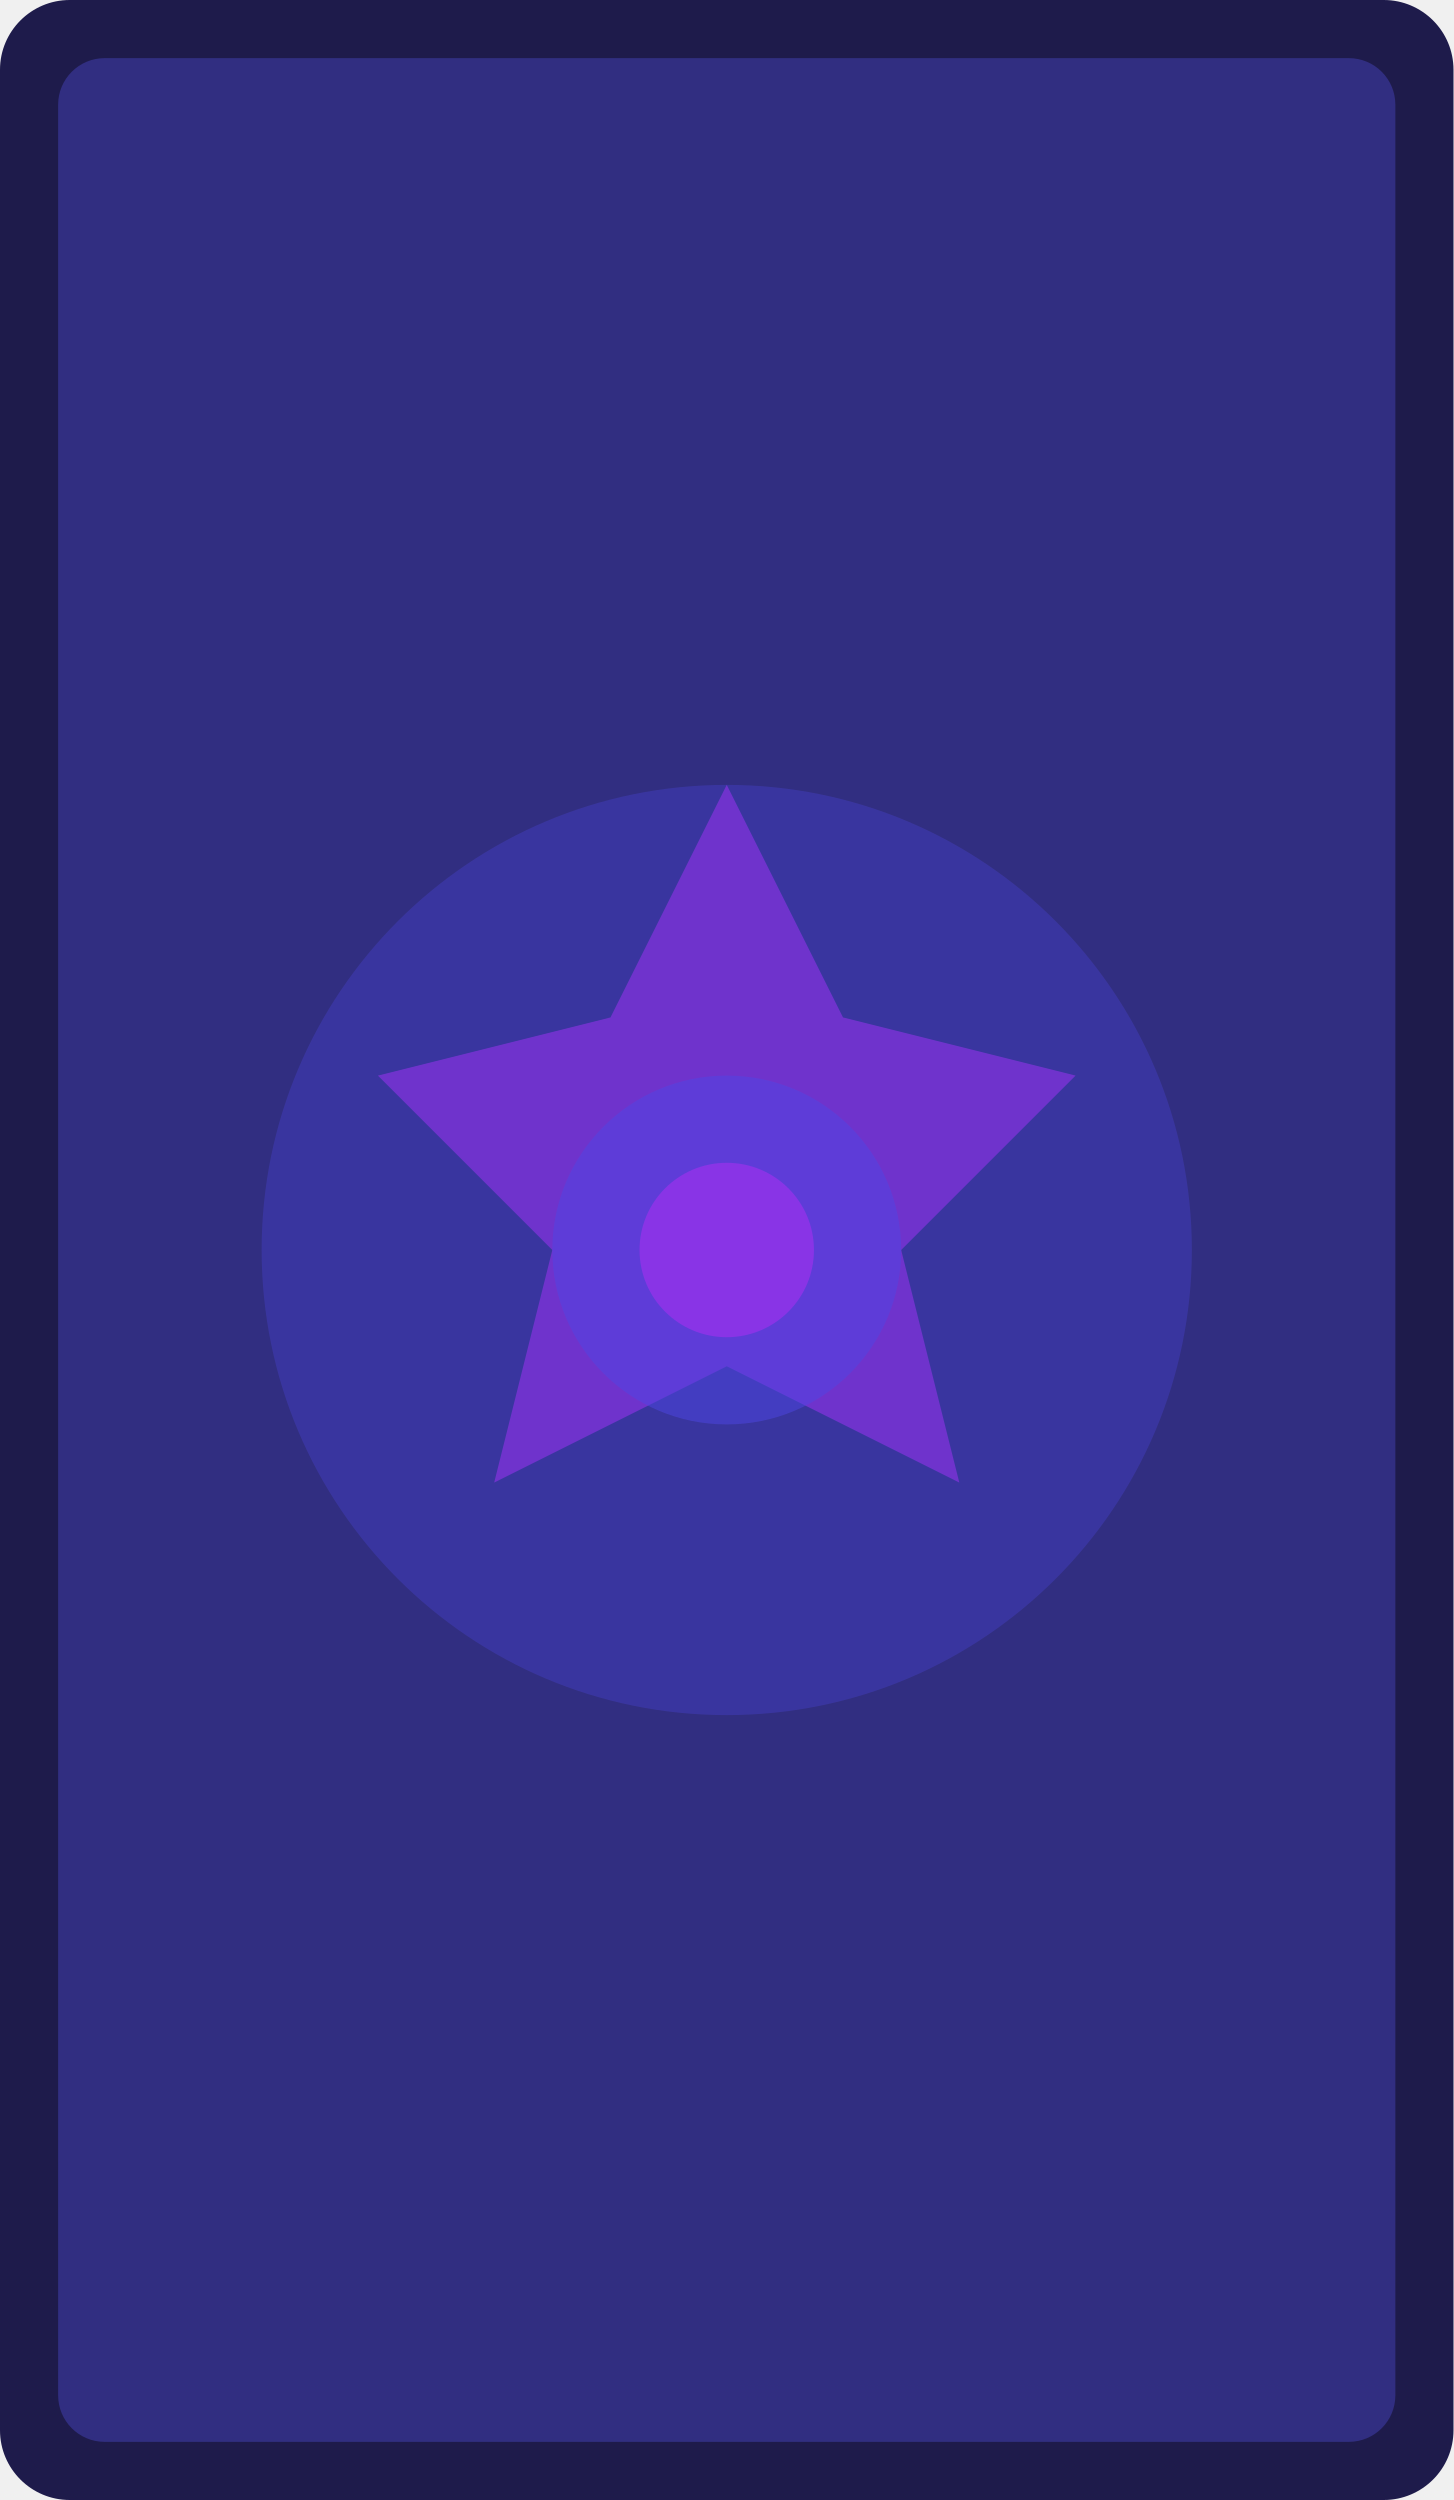
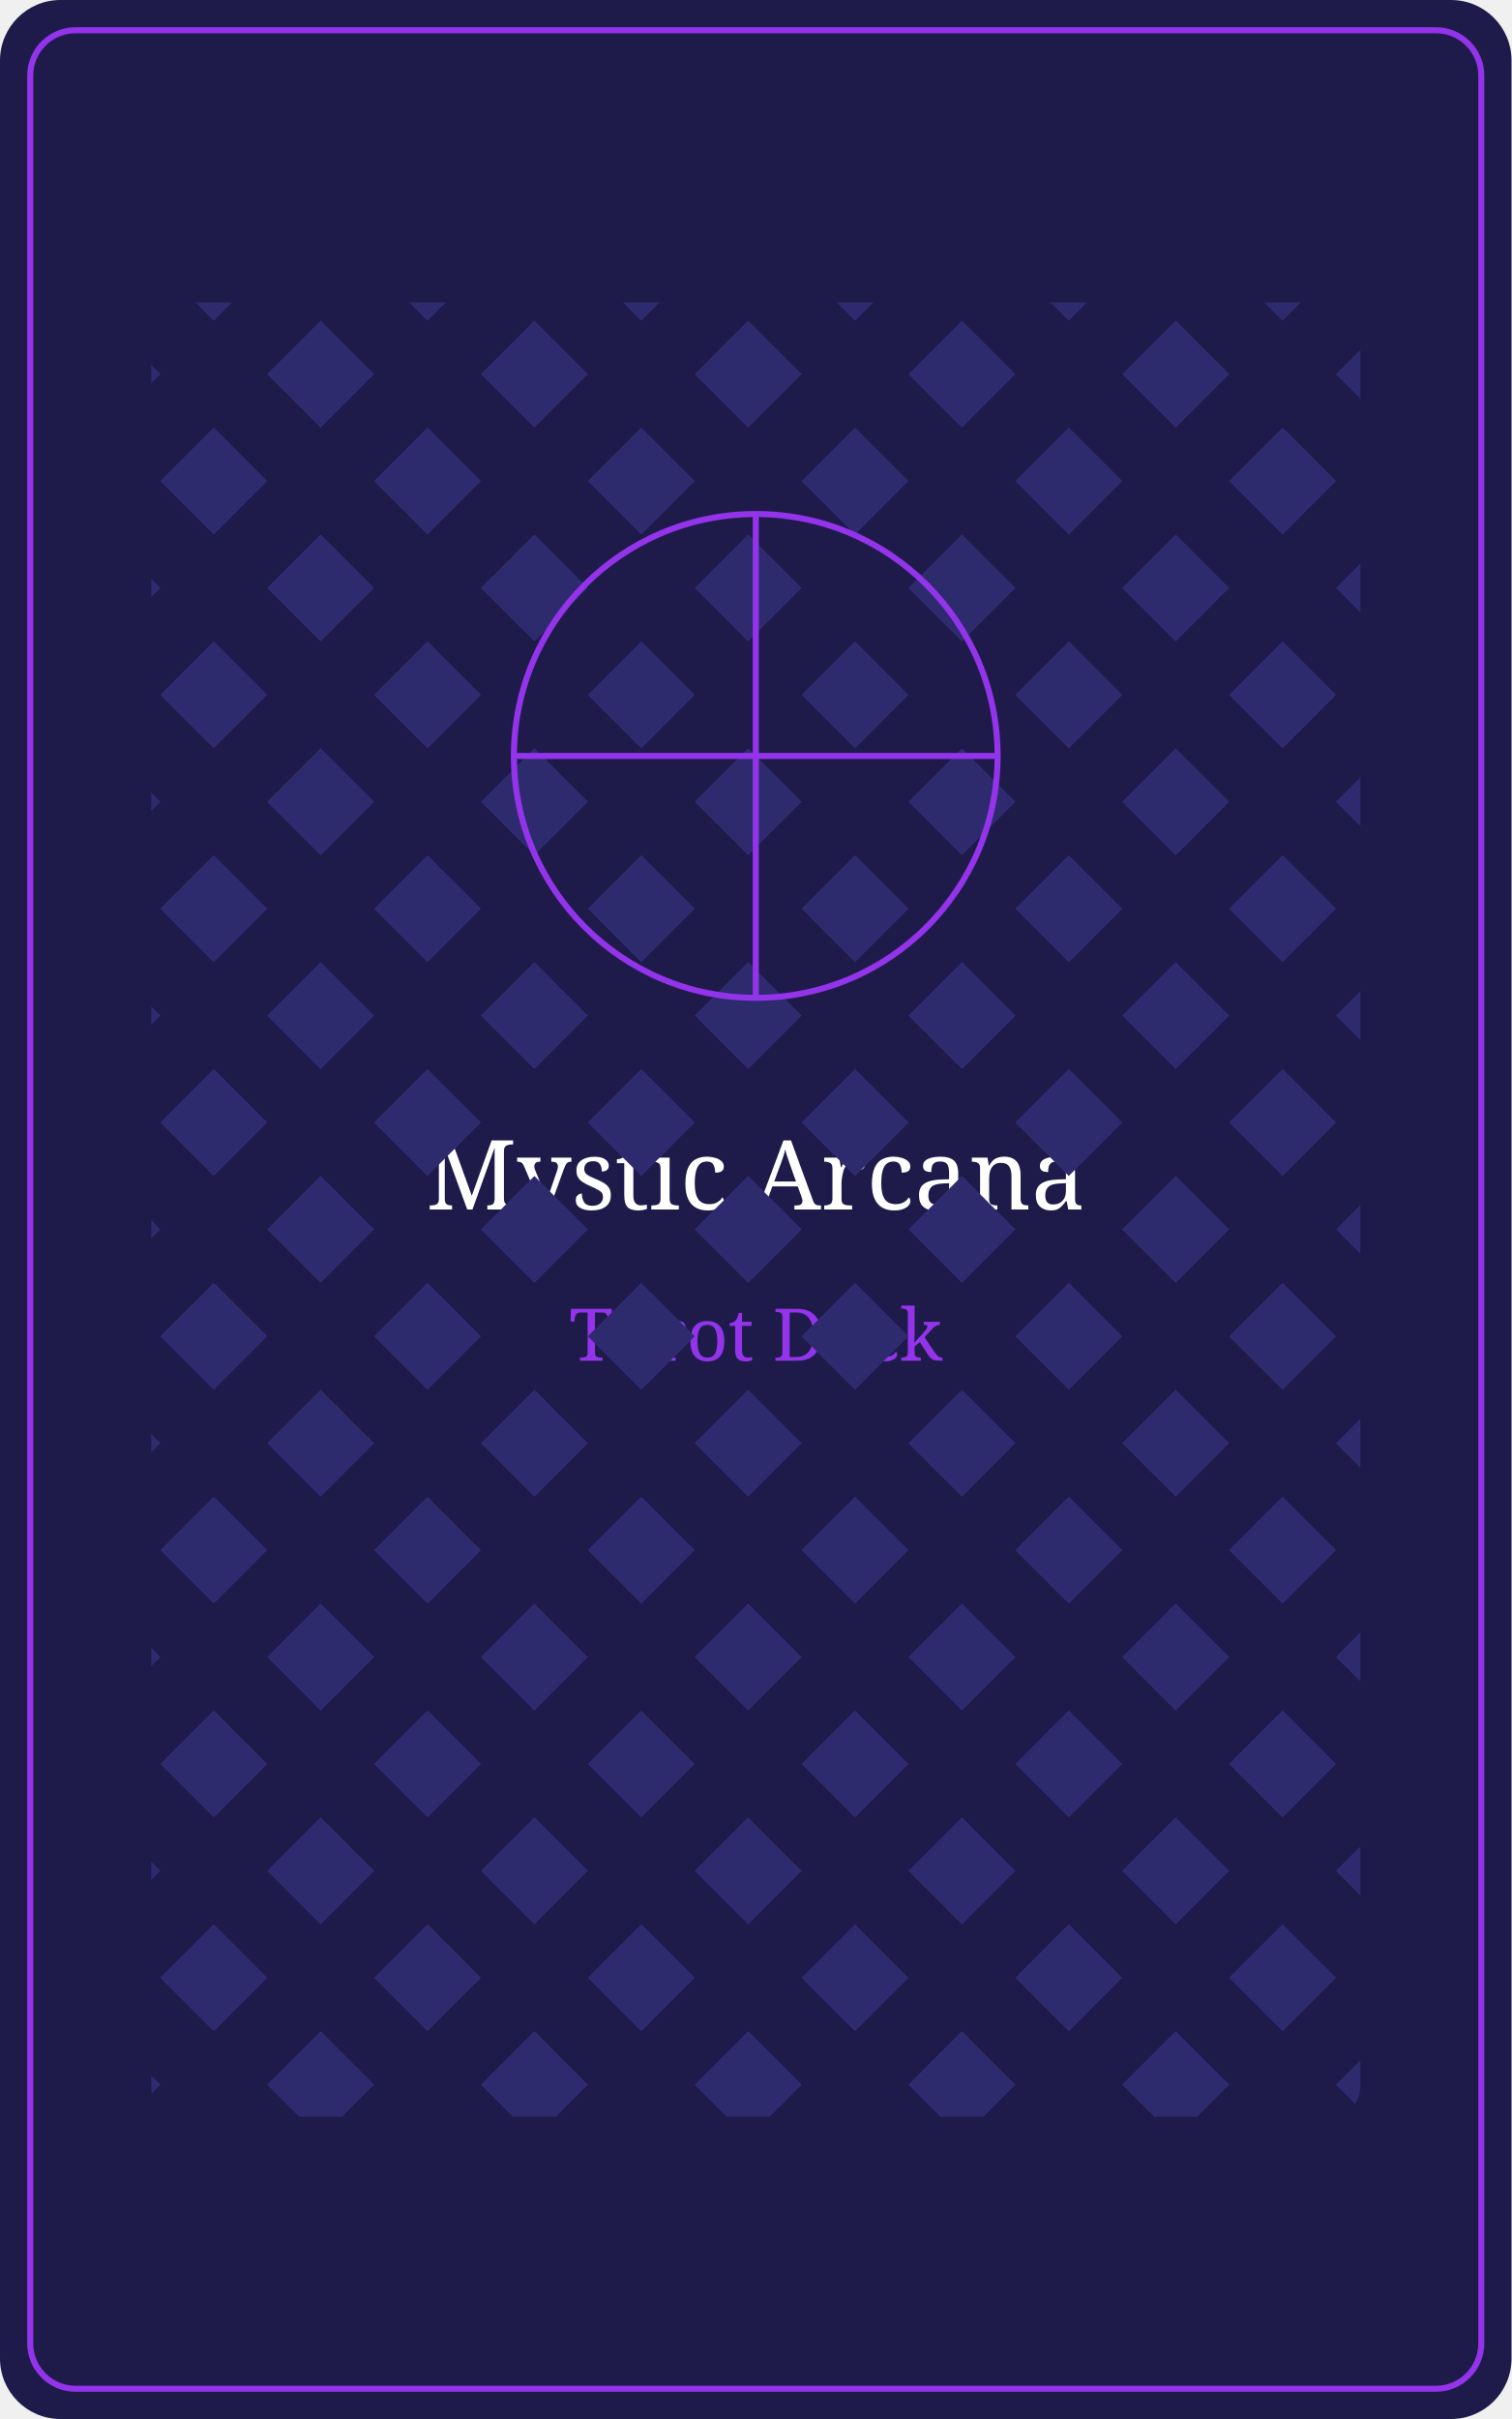
- <svg xmlns="http://www.w3.org/2000/svg" width="250" height="430" viewBox="0 0 250 430" fill="none">
-   <rect width="250" height="430" rx="12" fill="#1E1B4B" />
-   <rect x="10" y="10" width="230" height="410" rx="8" fill="#312E81" />
-   <circle cx="125" cy="215" r="80" fill="#4F46E5" fill-opacity="0.3" />
-   <path d="M125 135L145 175L185 185L155 215L165 255L125 235L85 255L95 215L65 185L105 175L125 135Z" fill="#9333EA" fill-opacity="0.6" />
-   <circle cx="125" cy="215" r="30" fill="#4F46E5" fill-opacity="0.5" />
-   <circle cx="125" cy="215" r="15" fill="#9333EA" fill-opacity="0.8" />
+ <svg xmlns="http://www.w3.org/2000/svg" width="500" height="800" viewBox="0 0 500 800">
+   <rect width="500" height="800" rx="20" fill="#1E1B4B" />
+   <rect x="10" y="10" width="480" height="780" rx="15" stroke="#9333EA" stroke-width="2" fill="none" />
+   <text x="250" y="400" font-family="serif" font-size="32" text-anchor="middle" fill="#FFFFFF">Mystic Arcana</text>
+   <text x="250" y="450" font-family="serif" font-size="24" text-anchor="middle" fill="#9333EA">Tarot Deck</text>
+   <pattern id="pattern1" patternUnits="userSpaceOnUse" width="50" height="50" patternTransform="rotate(45)">
+     <rect width="25" height="25" fill="#2D2A6E" />
+   </pattern>
+   <rect x="50" y="100" width="400" height="600" rx="10" fill="url(#pattern1)" />
+   <circle cx="250" cy="250" r="80" fill="none" stroke="#9333EA" stroke-width="2" />
+   <path d="M250,170 L250,330 M170,250 L330,250" stroke="#9333EA" stroke-width="2" />
</svg>
